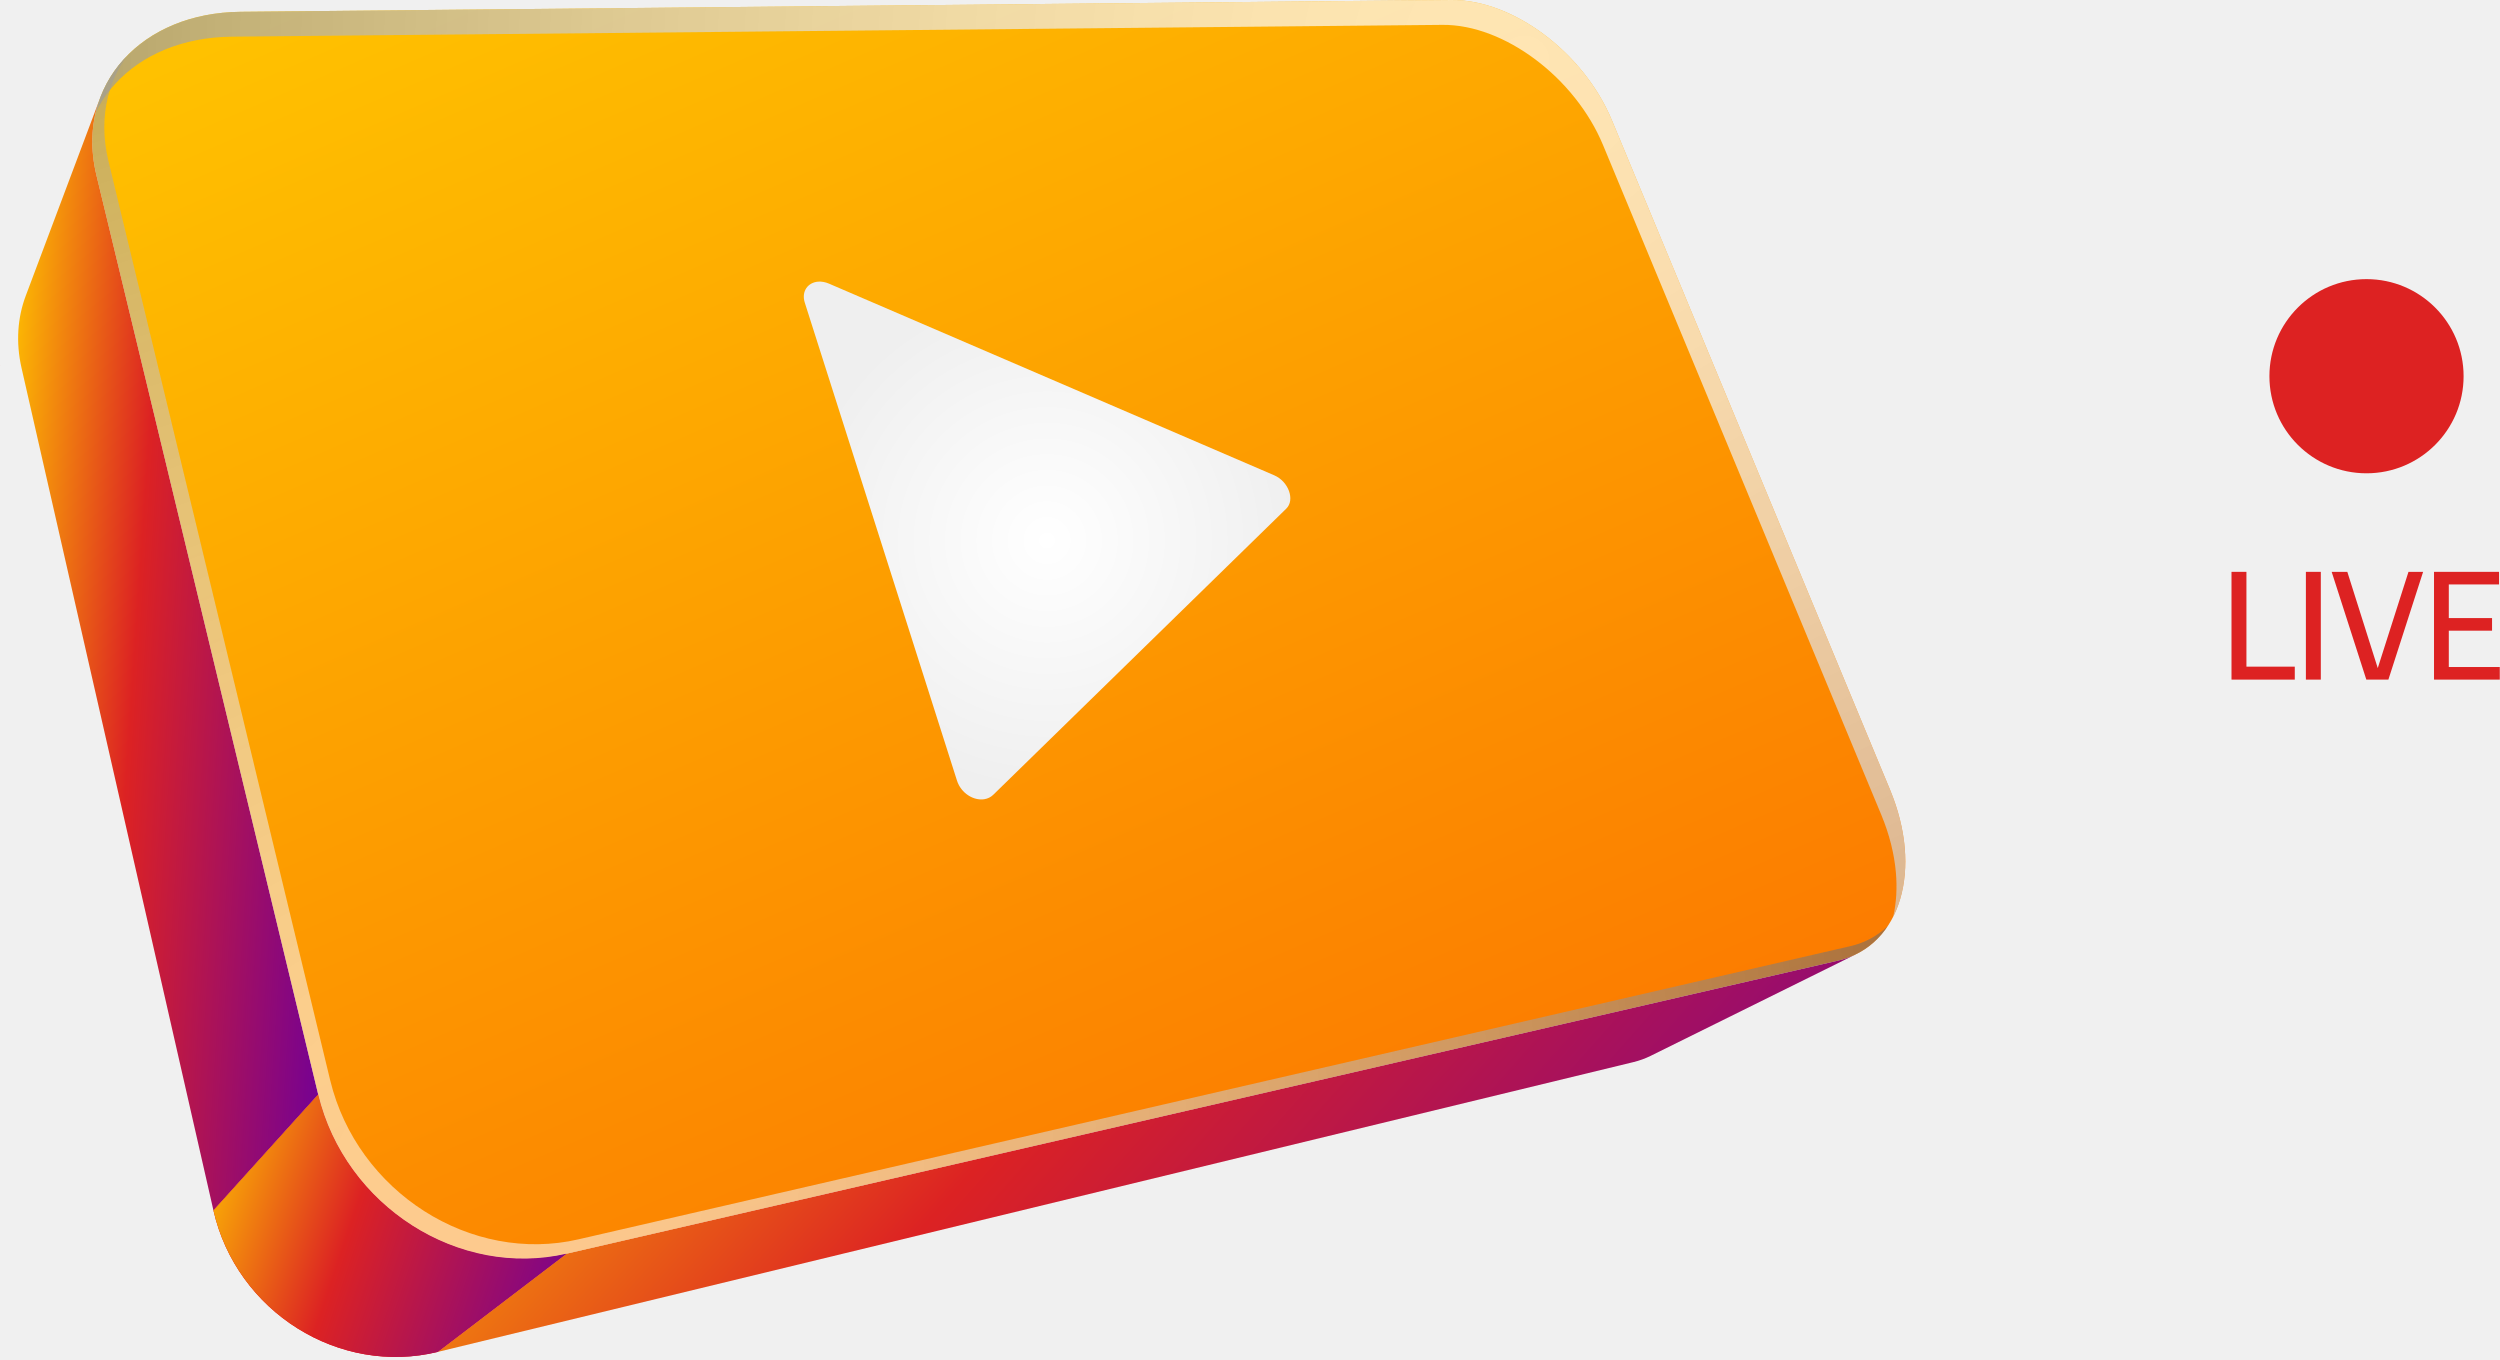
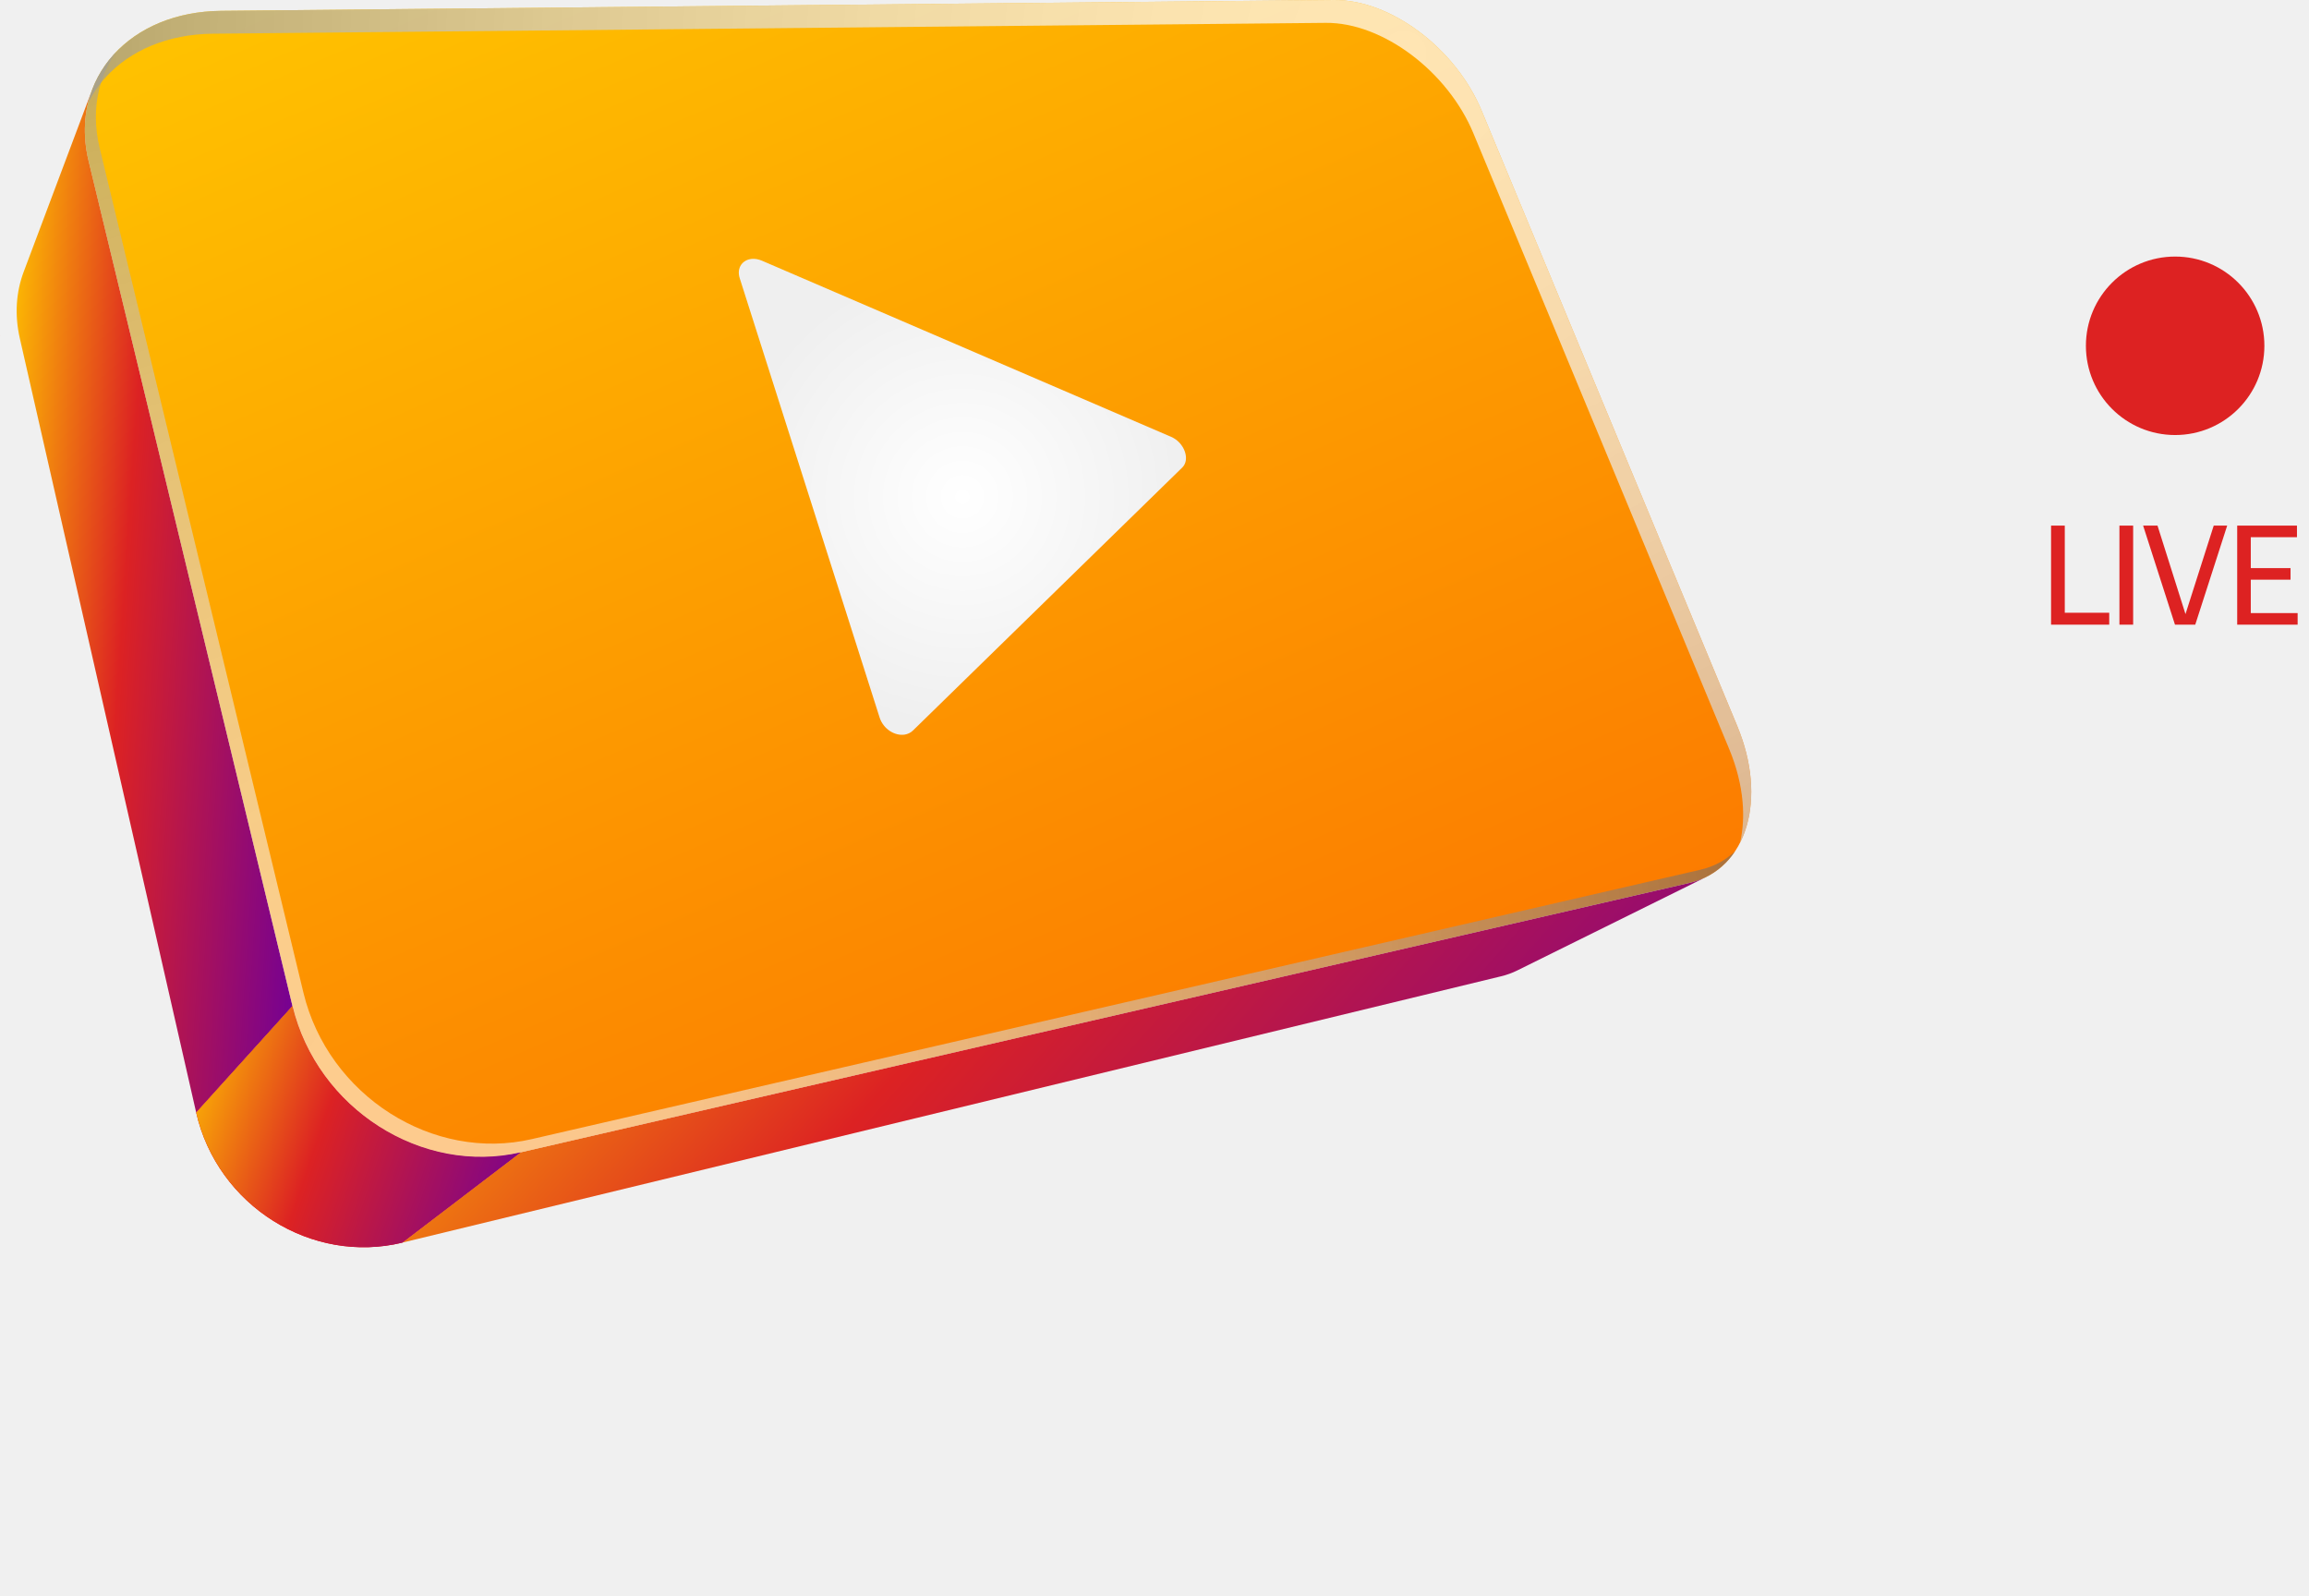
- <svg xmlns="http://www.w3.org/2000/svg" width="206" height="112" viewBox="0 0 206 112" fill="none">
+ <svg xmlns="http://www.w3.org/2000/svg" width="207" height="143" viewBox="0 0 207 143" fill="none">
  <g clip-path="url(#clip0_2772_8331)">
-     <path d="M119.583 0.001C120.863 -0.012 122.189 0.257 123.491 0.753C124.788 1.246 126.064 1.966 127.253 2.858C128.44 3.749 129.542 4.815 130.491 6.005C131.441 7.196 132.241 8.515 132.822 9.912L155.747 65.094C156.422 66.72 156.816 68.325 156.949 69.841C157.082 71.366 156.952 72.802 156.577 74.073C156.199 75.355 155.572 76.471 154.717 77.342C153.855 78.221 152.76 78.851 151.454 79.152L46.676 103.304C44.481 103.81 42.25 103.828 40.099 103.422C37.933 103.014 35.856 102.178 33.983 100.985C32.106 99.789 30.441 98.238 29.106 96.408C27.773 94.58 26.774 92.482 26.221 90.191L7.947 14.44C7.496 12.571 7.507 10.787 7.91 9.164C8.31 7.554 9.094 6.106 10.193 4.891C11.281 3.687 12.678 2.714 14.314 2.038C15.935 1.369 17.793 0.992 19.823 0.972L119.583 0.001ZM104.332 42.132C104.501 41.968 104.596 41.757 104.627 41.526C104.657 41.296 104.624 41.046 104.536 40.802C104.448 40.558 104.305 40.32 104.118 40.114C103.93 39.908 103.697 39.735 103.428 39.619L69.822 25.152C69.751 25.121 69.681 25.096 69.611 25.074C69.542 25.053 69.473 25.037 69.406 25.024C69.338 25.012 69.272 25.004 69.207 25C69.142 24.996 69.078 24.996 69.016 25C68.822 25.012 68.643 25.064 68.489 25.147C68.335 25.23 68.206 25.345 68.109 25.486C68.013 25.628 67.949 25.794 67.927 25.98C67.905 26.167 67.924 26.372 67.994 26.59L79.479 62.657C79.556 62.896 79.673 63.112 79.817 63.299C79.962 63.486 80.135 63.644 80.324 63.767C80.512 63.891 80.716 63.981 80.922 64.032C81.128 64.083 81.338 64.095 81.537 64.063C81.6 64.053 81.663 64.039 81.724 64.02C81.784 64.001 81.844 63.977 81.902 63.949C81.96 63.921 82.016 63.888 82.069 63.85C82.123 63.812 82.175 63.77 82.224 63.722L104.332 42.132Z" fill="url(#paint0_linear_2772_8331)" />
+     <path d="M119.583 0.001C120.863 -0.012 122.189 0.257 123.491 0.753C124.788 1.246 126.064 1.966 127.253 2.858C128.44 3.749 129.542 4.815 130.491 6.005C131.441 7.196 132.241 8.515 132.822 9.912L155.747 65.094C156.422 66.72 156.816 68.325 156.949 69.841C157.082 71.366 156.952 72.802 156.577 74.073C156.199 75.355 155.572 76.471 154.717 77.342C153.855 78.221 152.76 78.851 151.454 79.152L46.676 103.304C44.481 103.81 42.25 103.828 40.099 103.422C37.933 103.014 35.856 102.178 33.983 100.985C32.106 99.789 30.441 98.238 29.106 96.408C27.773 94.58 26.774 92.482 26.221 90.191L7.947 14.44C7.496 12.571 7.507 10.787 7.91 9.164C8.31 7.554 9.094 6.106 10.193 4.891C11.281 3.687 12.678 2.714 14.314 2.038C15.935 1.369 17.793 0.992 19.823 0.972L119.583 0.001ZM104.332 42.132C104.501 41.968 104.596 41.757 104.627 41.526C104.657 41.296 104.624 41.046 104.536 40.802C104.448 40.558 104.305 40.32 104.118 40.114C103.93 39.908 103.697 39.735 103.428 39.619L69.822 25.152C69.751 25.121 69.681 25.096 69.611 25.074C69.542 25.053 69.473 25.037 69.406 25.024C69.338 25.012 69.272 25.004 69.207 25C69.142 24.996 69.078 24.996 69.016 25C68.822 25.012 68.643 25.064 68.489 25.147C68.335 25.23 68.206 25.346 68.109 25.486C68.013 25.628 67.949 25.794 67.927 25.98C67.905 26.167 67.924 26.372 67.994 26.59L79.479 62.657C79.556 62.896 79.673 63.112 79.817 63.299C79.962 63.486 80.135 63.644 80.324 63.767C80.512 63.891 80.716 63.981 80.922 64.032C81.128 64.083 81.338 64.095 81.537 64.063C81.6 64.053 81.663 64.039 81.724 64.02C81.784 64.001 81.844 63.977 81.902 63.949C81.96 63.921 82.016 63.888 82.069 63.85C82.123 63.812 82.175 63.77 82.224 63.722L104.332 42.132Z" fill="url(#paint0_linear_2772_8331)" />
    <path d="M152.602 78.782C152.482 78.833 152.359 78.881 152.233 78.926C152.108 78.97 151.98 79.011 151.851 79.049C151.721 79.087 151.588 79.122 151.454 79.153L46.676 103.304L36.063 111.4L134.57 87.523C134.7 87.492 134.827 87.457 134.952 87.42C135.078 87.382 135.201 87.341 135.322 87.297C135.443 87.253 135.562 87.206 135.679 87.156C135.796 87.107 135.911 87.054 136.023 86.998C141.668 84.205 147.312 81.412 152.957 78.62C152.841 78.677 152.723 78.731 152.602 78.782Z" fill="url(#paint1_linear_2772_8331)" />
    <path d="M7.947 14.44C7.808 13.863 7.713 13.293 7.659 12.735C7.606 12.177 7.595 11.629 7.624 11.095C7.652 10.561 7.72 10.039 7.826 9.533C7.931 9.028 8.074 8.537 8.252 8.064L2.122 24.371C1.954 24.818 1.818 25.28 1.716 25.755C1.614 26.231 1.546 26.719 1.514 27.218C1.483 27.718 1.487 28.228 1.53 28.747C1.573 29.267 1.655 29.794 1.776 30.328L17.588 99.742L26.221 90.191L7.947 14.44Z" fill="url(#paint2_linear_2772_8331)" />
    <path d="M46.676 103.304L36.063 111.4C34.048 111.889 32.01 111.934 30.051 111.592C28.082 111.249 26.2 110.516 24.51 109.456C22.817 108.393 21.323 107.006 20.132 105.359C18.943 103.716 18.061 101.82 17.588 99.742L26.221 90.191C26.774 92.482 27.773 94.58 29.106 96.408C30.441 98.238 32.106 99.789 33.983 100.985C35.856 102.178 37.934 103.014 40.099 103.422C42.25 103.828 44.481 103.81 46.676 103.304Z" fill="url(#paint3_radial_2772_8331)" />
    <path d="M46.676 103.304L36.063 111.4C34.048 111.889 32.01 111.934 30.051 111.592C28.082 111.249 26.2 110.516 24.51 109.456C22.817 108.393 21.323 107.006 20.132 105.359C18.943 103.716 18.061 101.82 17.588 99.742L26.221 90.191C26.774 92.482 27.773 94.58 29.106 96.408C30.441 98.238 32.106 99.789 33.983 100.985C35.856 102.178 37.934 103.014 40.099 103.422C42.25 103.828 44.481 103.81 46.676 103.304Z" fill="url(#paint4_linear_2772_8331)" />
    <path opacity="0.56" d="M152.441 77.97L47.663 102.122C45.468 102.629 43.237 102.646 41.085 102.24C38.92 101.832 36.842 100.996 34.969 99.803C33.092 98.607 31.428 97.056 30.092 95.225C28.759 93.398 27.76 91.299 27.207 89.009L8.934 13.257C8.482 11.389 8.494 9.604 8.897 7.982C9.202 6.758 9.728 5.625 10.447 4.62C10.36 4.71 10.276 4.8 10.192 4.891C9.094 6.106 8.31 7.554 7.91 9.165C7.507 10.787 7.496 12.571 7.946 14.439L26.222 90.191C26.773 92.481 27.773 94.579 29.106 96.407C30.441 98.238 32.106 99.788 33.984 100.985C35.856 102.178 37.934 103.013 40.099 103.423C42.251 103.828 44.481 103.81 46.677 103.304L151.455 79.152C152.76 78.852 153.855 78.221 154.717 77.342C155.023 77.031 155.298 76.689 155.543 76.319C154.706 77.115 153.666 77.688 152.441 77.97Z" fill="url(#paint5_radial_2772_8331)" />
    <path d="M69.016 25C69.079 24.996 69.142 24.996 69.207 25C69.272 25.004 69.338 25.012 69.406 25.024C69.474 25.037 69.542 25.053 69.612 25.075C69.681 25.096 69.751 25.122 69.822 25.152L103.428 39.619C103.697 39.735 103.93 39.908 104.118 40.114C104.306 40.32 104.448 40.558 104.536 40.802C104.624 41.046 104.658 41.296 104.627 41.526C104.596 41.757 104.502 41.968 104.333 42.132L82.224 63.722C82.175 63.77 82.124 63.813 82.07 63.85C82.016 63.888 81.96 63.921 81.902 63.95C81.844 63.978 81.785 64.001 81.724 64.02C81.663 64.039 81.6 64.054 81.537 64.064C81.338 64.095 81.129 64.083 80.923 64.032C80.716 63.981 80.513 63.892 80.324 63.768C80.136 63.644 79.963 63.486 79.818 63.299C79.673 63.113 79.556 62.897 79.479 62.657L67.994 26.59C67.925 26.372 67.905 26.167 67.927 25.981C67.95 25.795 68.013 25.628 68.11 25.487C68.206 25.346 68.336 25.23 68.49 25.147C68.643 25.064 68.822 25.013 69.016 25Z" fill="url(#paint6_radial_2772_8331)" />
    <path d="M67.432 23.207C67.5 23.203 67.57 23.202 67.641 23.206C67.712 23.211 67.784 23.22 67.858 23.233C67.931 23.247 68.006 23.265 68.082 23.288C68.158 23.311 68.234 23.339 68.312 23.373L105.002 39.167C105.296 39.294 105.55 39.484 105.755 39.708C105.96 39.933 106.116 40.193 106.212 40.459C106.308 40.725 106.345 40.998 106.311 41.25C106.278 41.502 106.174 41.732 105.99 41.911L81.852 65.483C81.799 65.535 81.742 65.582 81.684 65.623C81.625 65.664 81.564 65.7 81.501 65.731C81.438 65.762 81.373 65.787 81.306 65.808C81.239 65.829 81.171 65.845 81.102 65.856C80.885 65.89 80.656 65.877 80.431 65.821C80.206 65.766 79.983 65.668 79.778 65.533C79.572 65.397 79.383 65.225 79.225 65.021C79.066 64.817 78.939 64.582 78.855 64.32L66.316 24.943C66.24 24.705 66.219 24.481 66.243 24.278C66.267 24.075 66.337 23.893 66.442 23.739C66.547 23.585 66.689 23.459 66.857 23.368C67.025 23.276 67.22 23.221 67.432 23.207Z" fill="url(#paint7_radial_2772_8331)" />
    <path opacity="0.7" d="M156.948 69.84C156.817 68.326 156.422 66.72 155.747 65.095L132.822 9.911C132.241 8.515 131.442 7.195 130.491 6.004C129.542 4.814 128.44 3.748 127.253 2.857C126.065 1.965 124.787 1.247 123.49 0.753C122.189 0.257 120.863 -0.012 119.583 0L19.823 0.972C17.793 0.991 15.936 1.369 14.314 2.038C12.678 2.714 11.281 3.687 10.192 4.891C9.094 6.105 8.31 7.554 7.91 9.164C7.901 9.201 7.892 9.237 7.884 9.276C8.295 8.428 8.826 7.644 9.465 6.94C10.553 5.737 11.95 4.763 13.585 4.088C15.207 3.418 17.064 3.042 19.094 3.022L118.854 2.049C120.134 2.037 121.46 2.306 122.763 2.802C124.059 3.296 125.336 4.014 126.525 4.908C127.711 5.797 128.814 6.863 129.763 8.054C130.713 9.245 131.513 10.564 132.093 11.961L155.019 67.144C155.694 68.769 156.088 70.374 156.221 71.891C156.334 73.183 156.256 74.412 156.002 75.531C156.233 75.075 156.424 74.587 156.577 74.074C156.952 72.801 157.083 71.366 156.948 69.84Z" fill="url(#paint8_radial_2772_8331)" />
    <path d="M0.007 30.105C0.017 30.105 0.017 30.09 0.007 30.09C-0.002 30.09 -0.002 30.105 0.007 30.105Z" fill="url(#paint9_linear_2772_8331)" />
  </g>
  <circle cx="195" cy="31" r="8" fill="#DD2222" />
  <path d="M183.876 56V47.12H185.106V54.932H189.09V56H183.876Z" fill="#DD2222" />
  <path d="M190.005 56V47.12H191.235V56H190.005Z" fill="#DD2222" />
  <path d="M198.459 47.12H199.665L196.803 56H194.985L192.129 47.12H193.419L195.927 55.052L198.459 47.12Z" fill="#DD2222" />
  <path d="M201.781 54.962H205.981V56H200.563V47.12H205.921V48.158H201.781V50.93H205.345V51.968H201.781V54.962Z" fill="#DD2222" />
  <defs>
    <linearGradient id="paint0_linear_2772_8331" x1="157" y1="103.707" x2="95.648" y2="-38.092" gradientUnits="userSpaceOnUse">
      <stop stop-color="#FB6E00" />
      <stop offset="1" stop-color="#FFC500" />
    </linearGradient>
    <linearGradient id="paint1_linear_2772_8331" x1="36.063" y1="78.62" x2="117.478" y2="151.199" gradientUnits="userSpaceOnUse">
      <stop stop-color="#FFC500" />
      <stop offset="0.411" stop-color="#DC2223" />
      <stop offset="1" stop-color="#720096" />
    </linearGradient>
    <linearGradient id="paint2_linear_2772_8331" x1="1.494" y1="8.064" x2="32.263" y2="10.139" gradientUnits="userSpaceOnUse">
      <stop stop-color="#FFC500" />
      <stop offset="0.411" stop-color="#DC2223" />
      <stop offset="1" stop-color="#720096" />
    </linearGradient>
    <radialGradient id="paint3_radial_2772_8331" cx="0" cy="0" r="1" gradientUnits="userSpaceOnUse" gradientTransform="translate(26.5599 111.702) scale(22.3135 22.2761)">
      <stop offset="0.016" stop-color="#FB0000" />
      <stop offset="0.323" stop-color="#EE0202" />
      <stop offset="0.892" stop-color="#CB0909" />
      <stop offset="1" stop-color="#C40A0A" />
    </radialGradient>
    <linearGradient id="paint4_linear_2772_8331" x1="17.588" y1="90.191" x2="50.254" y2="101.177" gradientUnits="userSpaceOnUse">
      <stop stop-color="#FFC500" />
      <stop offset="0.411" stop-color="#DC2223" />
      <stop offset="1" stop-color="#720096" />
    </linearGradient>
    <radialGradient id="paint5_radial_2772_8331" cx="0" cy="0" r="1" gradientUnits="userSpaceOnUse" gradientTransform="translate(35.0892 97.641) scale(170.425 170.139)">
      <stop stop-color="white" />
      <stop offset="0.098" stop-color="#FAFAFA" />
      <stop offset="0.222" stop-color="#EAEAEA" />
      <stop offset="0.36" stop-color="#D0D0D0" />
      <stop offset="0.508" stop-color="#ACACAC" />
      <stop offset="0.664" stop-color="#7D7D7D" />
      <stop offset="0.827" stop-color="#454545" />
      <stop offset="0.993" stop-color="#030303" />
      <stop offset="1" />
    </radialGradient>
    <radialGradient id="paint6_radial_2772_8331" cx="0" cy="0" r="1" gradientUnits="userSpaceOnUse" gradientTransform="translate(86.2785 44.539) scale(18.977 18.9452)">
      <stop stop-color="white" />
      <stop offset="1" stop-color="#EFEFEF" />
    </radialGradient>
    <radialGradient id="paint7_radial_2772_8331" cx="0" cy="0" r="1" gradientUnits="userSpaceOnUse" gradientTransform="translate(86.2785 44.539) scale(20.7188 20.684)">
      <stop stop-color="white" />
      <stop offset="1" stop-color="#EFEFEF" />
    </radialGradient>
    <radialGradient id="paint8_radial_2772_8331" cx="0" cy="0" r="1" gradientUnits="userSpaceOnUse" gradientTransform="translate(125.157 5.38801) scale(205.455 205.11)">
      <stop stop-color="white" />
      <stop offset="0.098" stop-color="#FAFAFA" />
      <stop offset="0.222" stop-color="#EAEAEA" />
      <stop offset="0.36" stop-color="#D0D0D0" />
      <stop offset="0.508" stop-color="#ACACAC" />
      <stop offset="0.664" stop-color="#7D7D7D" />
      <stop offset="0.827" stop-color="#454545" />
      <stop offset="0.993" stop-color="#030303" />
      <stop offset="1" />
    </radialGradient>
    <linearGradient id="paint9_linear_2772_8331" x1="0" y1="30.098" x2="0.015" y2="30.098" gradientUnits="userSpaceOnUse">
      <stop offset="0.232" stop-color="#C20A0A" />
      <stop offset="0.352" stop-color="#CD0808" />
      <stop offset="0.762" stop-color="#F00202" />
      <stop offset="0.984" stop-color="#FD0000" />
    </linearGradient>
    <clipPath id="clip0_2772_8331">
      <rect width="157" height="112" fill="white" />
    </clipPath>
  </defs>
</svg>
